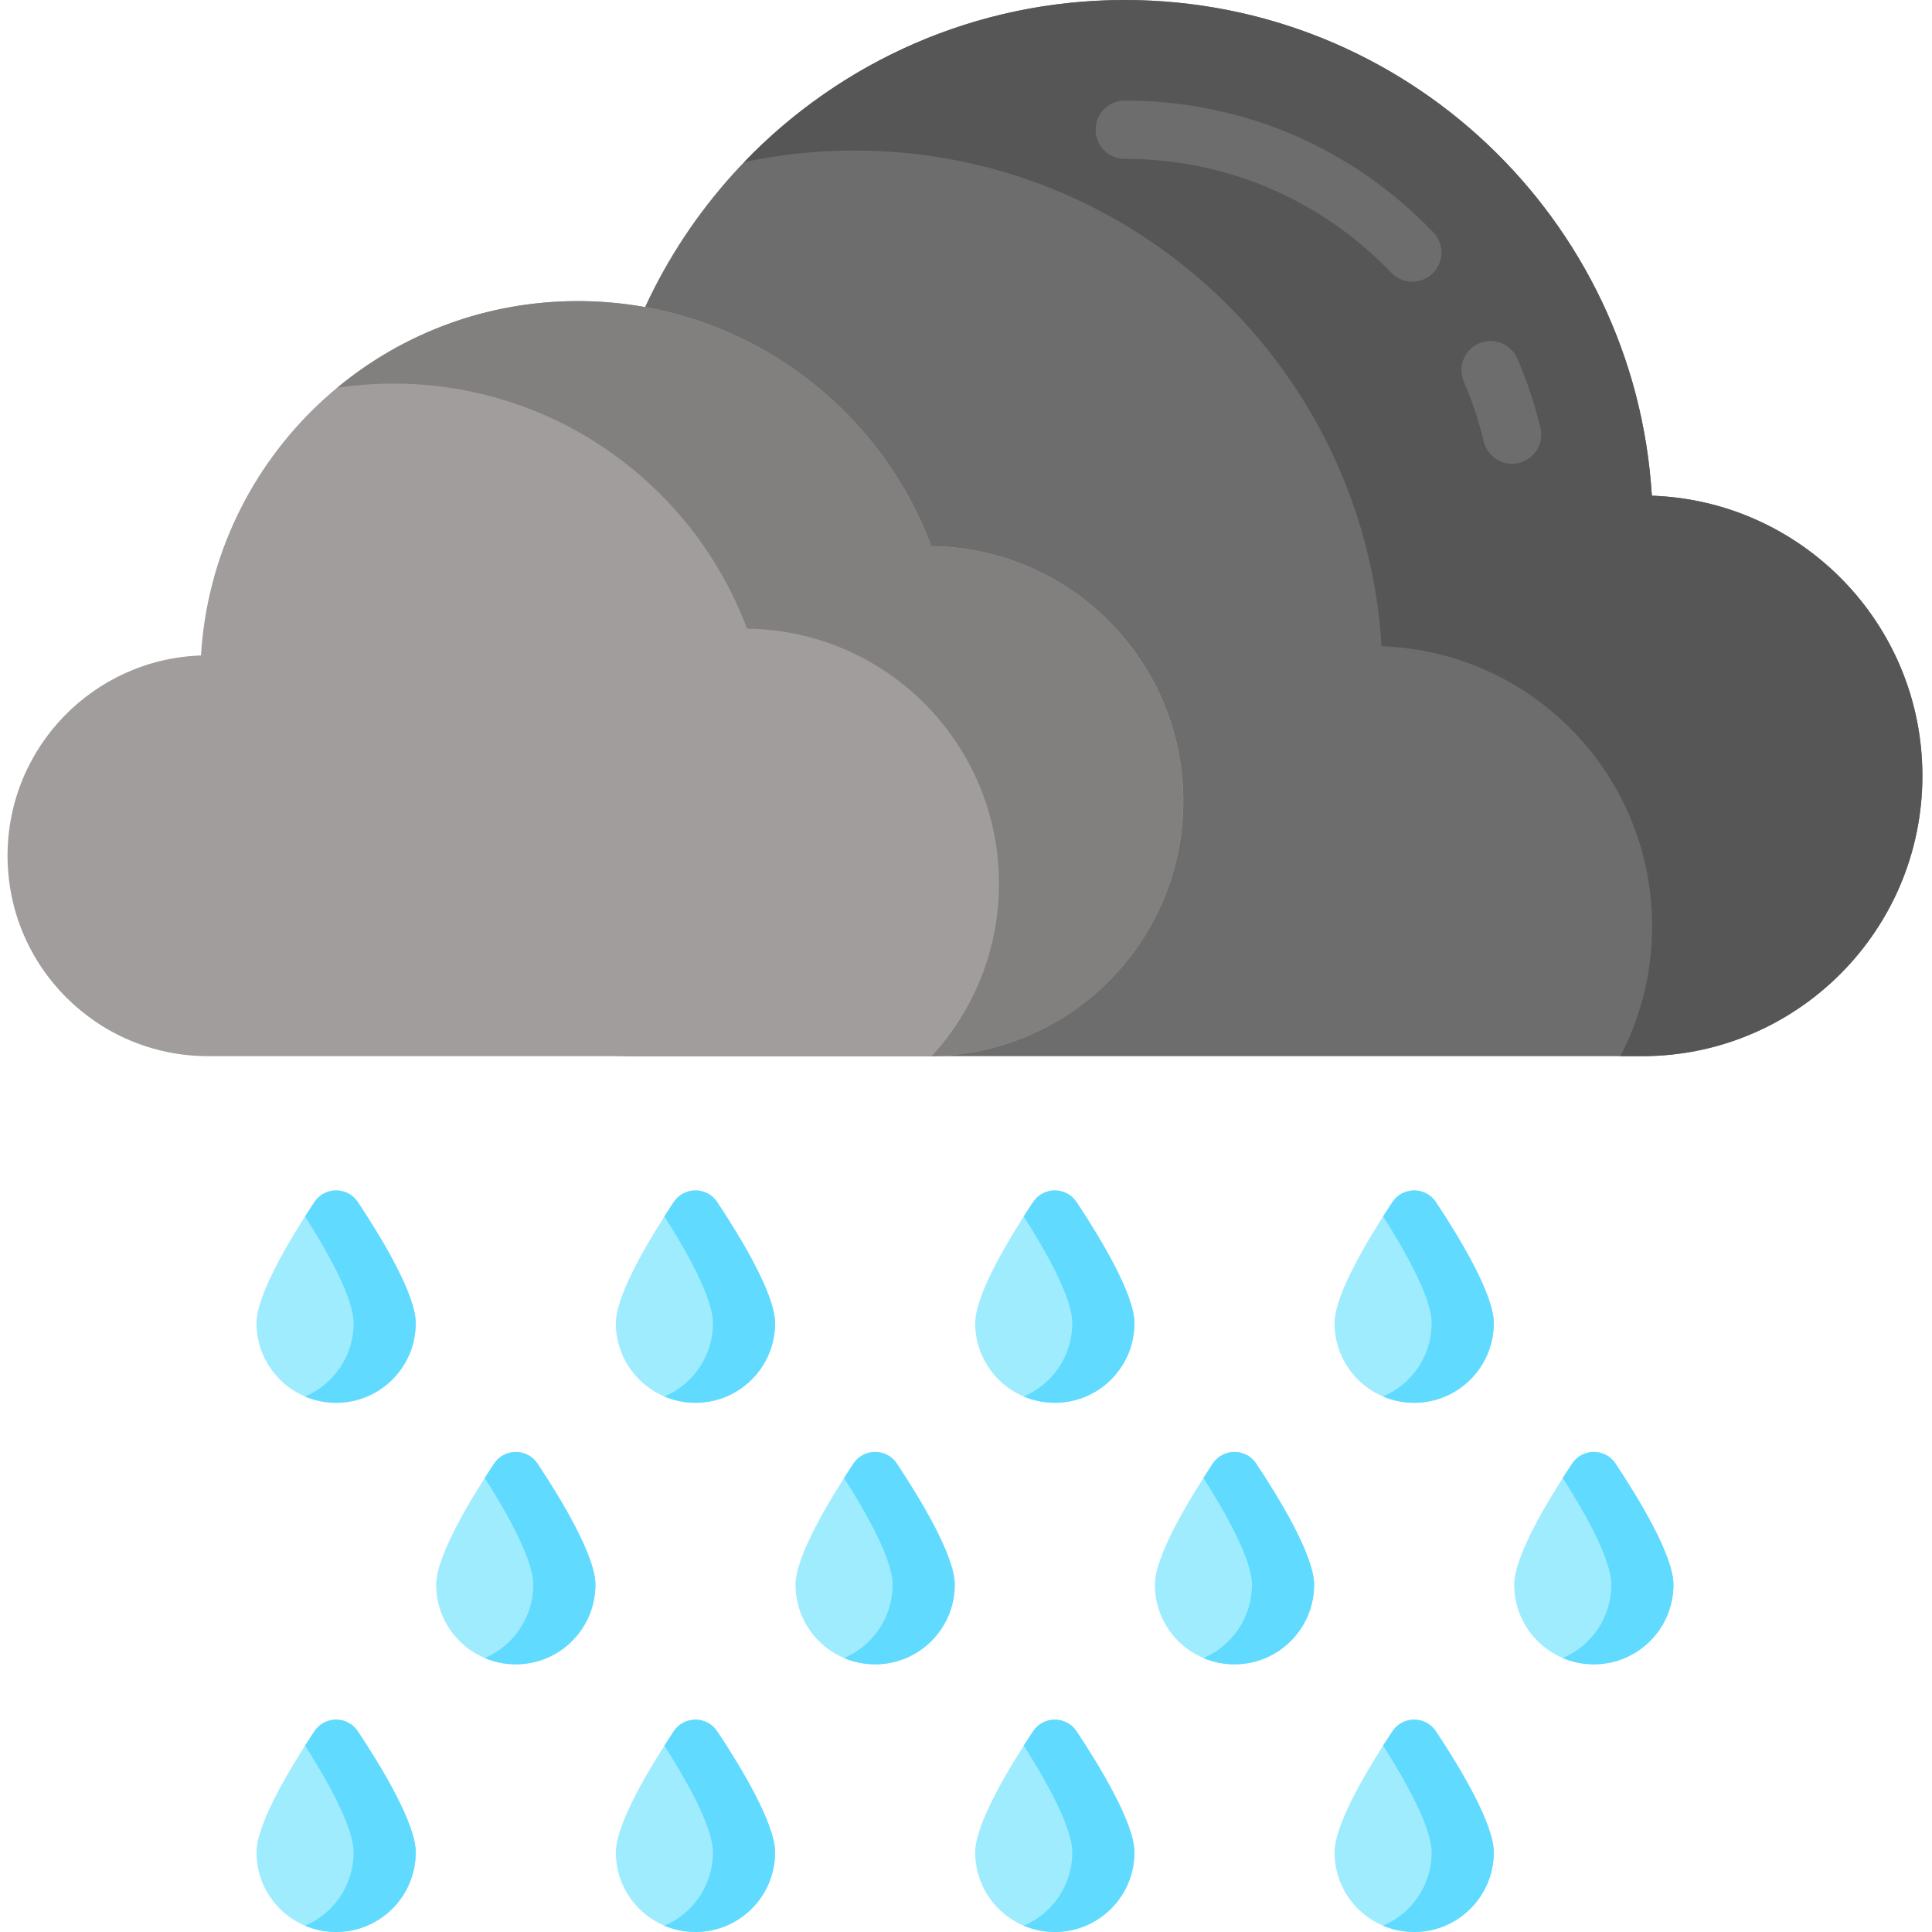
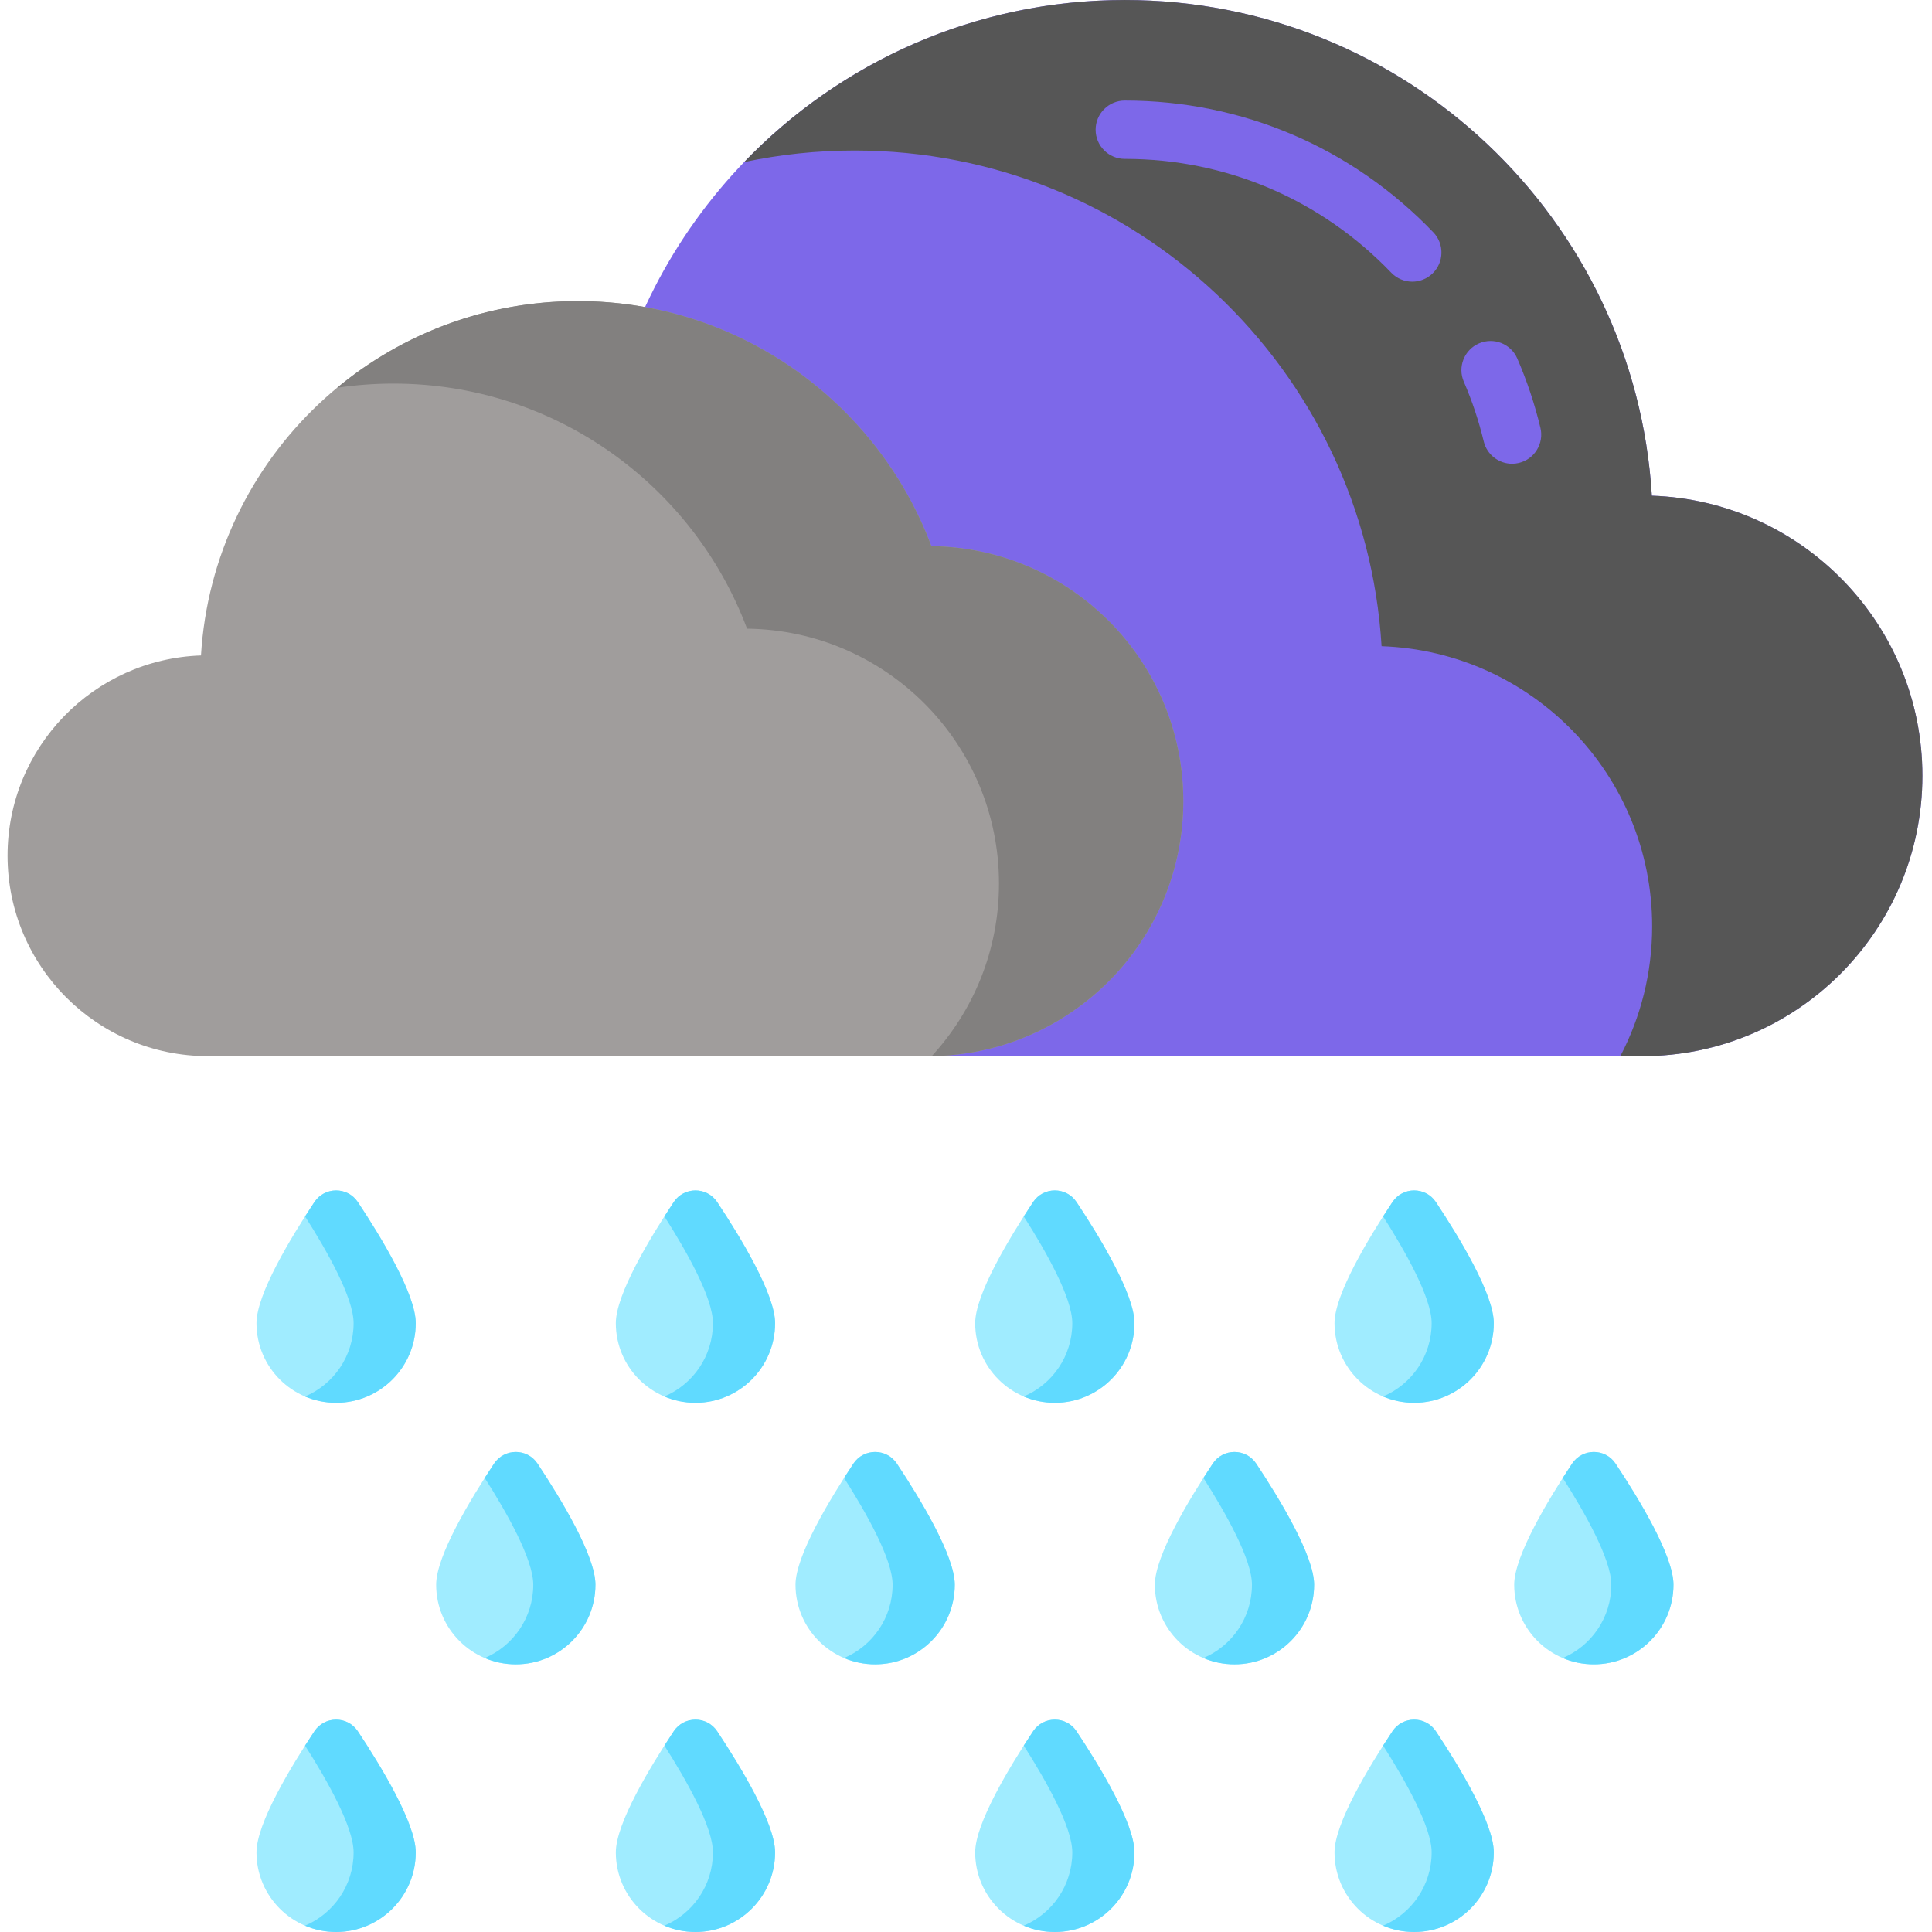
<svg xmlns="http://www.w3.org/2000/svg" height="512pt" viewBox="-2 0 512 512" width="512pt">
-   <path d="m435.754 131.359c-4.438-73.289-65.27-131.359-139.676-131.359-60.008 0-111.188 37.773-131.078 90.84-51.676.625-93.379 42.684-93.379 94.508 0 52.215 42.328 94.543 94.539 94.543h266.996c41.035 0 74.297-33.266 74.297-74.297 0-40.164-31.871-72.863-71.699-74.234zm0 0" fill="#6d6d6d" />
+   <path d="m435.754 131.359c-4.438-73.289-65.27-131.359-139.676-131.359-60.008 0-111.188 37.773-131.078 90.84-51.676.625-93.379 42.684-93.379 94.508 0 52.215 42.328 94.543 94.539 94.543h266.996c41.035 0 74.297-33.266 74.297-74.297 0-40.164-31.871-72.863-71.699-74.234zm0 0" fill="#7d68e9" />
  <path d="m507.457 205.59c0 41.031-33.27 74.305-74.301 74.305h-5.758c5.387-10.285 8.438-21.996 8.438-34.406 0-40.16-31.871-72.863-71.703-74.238-4.438-73.285-65.273-131.363-139.68-131.363-10.035 0-19.816 1.059-29.242 3.062 25.453-26.469 61.23-42.945 100.863-42.945 74.41 0 135.246 58.062 139.684 131.363 39.832 1.359 71.699 34.062 71.699 74.223zm0 0" fill="#565656" />
-   <path d="m398.711 122.902c-3.492 0-6.656-2.379-7.508-5.922-1.297-5.398-3.07-10.719-5.277-15.816-1.695-3.918.105-8.465 4.023-10.16 3.914-1.695 8.465.109 10.156 4.023 2.559 5.91 4.617 12.082 6.121 18.34 1 4.152-1.555 8.324-5.707 9.32-.605.145-1.211.215-1.809.215zm0 0" fill="#6d6d6d" />
-   <path d="m372.27 74.645c-2.031 0-4.055-.797-5.574-2.379-18.668-19.449-43.746-30.16-70.617-30.16-4.266 0-7.727-3.461-7.727-7.727 0-4.27 3.461-7.727 7.727-7.727 31.117 0 60.156 12.398 81.766 34.914 2.957 3.078 2.855 7.969-.223 10.926-1.5 1.438-3.426 2.152-5.352 2.152zm0 0" fill="#6d6d6d" />
+   <path d="m398.711 122.902c-3.492 0-6.656-2.379-7.508-5.922-1.297-5.398-3.07-10.719-5.277-15.816-1.695-3.918.105-8.465 4.023-10.16 3.914-1.695 8.465.109 10.156 4.023 2.559 5.91 4.617 12.082 6.121 18.34 1 4.152-1.555 8.324-5.707 9.32-.605.145-1.211.215-1.809.215zm0 0" fill="#7d68e9" />
+   <path d="m372.27 74.645c-2.031 0-4.055-.797-5.574-2.379-18.668-19.449-43.746-30.16-70.617-30.16-4.266 0-7.727-3.461-7.727-7.727 0-4.27 3.461-7.727 7.727-7.727 31.117 0 60.156 12.398 81.766 34.914 2.957 3.078 2.855 7.969-.223 10.926-1.5 1.438-3.426 2.152-5.352 2.152zm0 0" fill="#7d68e9" />
  <path d="m51.262 173.703c3.172-52.395 46.66-93.91 99.855-93.91 42.902 0 79.488 27.004 93.707 64.941 36.945.445 66.762 30.52 66.762 67.566 0 37.328-30.262 67.59-67.59 67.59-15.625 0-174.824 0-190.879 0-29.336 0-53.117-23.781-53.117-53.117 0-28.715 22.785-52.09 51.262-53.07zm0 0" fill="#a09d9c" />
  <path d="m311.586 212.305c0 37.008-29.758 67.07-66.656 67.57 11.062-12.039 17.809-28.082 17.809-45.707 0-37.047-29.809-67.117-66.762-67.566-14.219-37.93-50.805-64.945-93.711-64.945-5.07 0-10.047.383-14.918 1.109 17.305-14.352 39.527-22.969 63.766-22.969 42.906 0 79.492 26.996 93.711 64.941 36.953.449 66.762 30.508 66.762 67.566zm0 0" fill="#82807f" />
  <path d="m108.18 350.652c0 11.656-9.449 21.105-21.105 21.105s-21.105-9.449-21.105-21.105c0-7.648 9.09-22.664 15.336-32.082 2.742-4.125 8.797-4.125 11.535 0 6.25 9.418 15.34 24.434 15.34 32.082zm0 0" fill="#a0ecff" />
  <path d="m108.176 350.652c0 11.652-9.441 21.105-21.102 21.105-2.922 0-5.707-.598-8.238-1.672 7.566-3.203 12.871-10.703 12.871-19.434 0-6.688-6.945-19.004-12.863-28.289.844-1.332 1.672-2.598 2.453-3.781 2.742-4.133 8.801-4.145 11.543-.012 6.25 9.418 15.336 24.434 15.336 32.082zm0 0" fill="#60daff" />
  <path d="m203.41 350.652c0 11.656-9.449 21.105-21.105 21.105s-21.105-9.449-21.105-21.105c0-7.648 9.09-22.664 15.336-32.082 2.742-4.125 8.797-4.125 11.535 0 6.25 9.418 15.34 24.434 15.34 32.082zm0 0" fill="#a0ecff" />
  <path d="m203.406 350.652c0 11.652-9.441 21.105-21.102 21.105-2.922 0-5.703-.598-8.238-1.672 7.566-3.203 12.871-10.703 12.871-19.434 0-6.688-6.945-19.004-12.863-28.289.848-1.332 1.672-2.598 2.453-3.781 2.742-4.133 8.801-4.145 11.543-.012 6.25 9.418 15.336 24.434 15.336 32.082zm0 0" fill="#60daff" />
  <path d="m298.641 350.652c0 11.656-9.449 21.105-21.105 21.105s-21.105-9.449-21.105-21.105c0-7.648 9.09-22.664 15.34-32.082 2.738-4.125 8.793-4.125 11.531 0 6.254 9.418 15.34 24.434 15.34 32.082zm0 0" fill="#a0ecff" />
  <path d="m298.641 350.652c0 11.652-9.445 21.105-21.105 21.105-2.922 0-5.703-.598-8.238-1.672 7.566-3.203 12.871-10.703 12.871-19.434 0-6.688-6.945-19.004-12.863-28.289.848-1.332 1.672-2.598 2.457-3.781 2.738-4.133 8.801-4.145 11.543-.012 6.246 9.418 15.336 24.434 15.336 32.082zm0 0" fill="#60daff" />
  <path d="m393.871 350.652c0 11.656-9.449 21.105-21.105 21.105s-21.105-9.449-21.105-21.105c0-7.648 9.09-22.664 15.34-32.082 2.738-4.125 8.797-4.125 11.531 0 6.254 9.418 15.34 24.434 15.34 32.082zm0 0" fill="#a0ecff" />
  <path d="m393.871 350.652c0 11.652-9.445 21.105-21.105 21.105-2.922 0-5.703-.598-8.238-1.672 7.57-3.203 12.871-10.703 12.871-19.434 0-6.688-6.945-19.004-12.863-28.289.848-1.332 1.676-2.598 2.457-3.781 2.738-4.133 8.801-4.145 11.543-.012 6.246 9.418 15.336 24.434 15.336 32.082zm0 0" fill="#60daff" />
  <path d="m108.18 490.895c0 11.656-9.449 21.105-21.105 21.105s-21.105-9.449-21.105-21.105c0-7.648 9.09-22.66 15.336-32.078 2.742-4.129 8.797-4.129 11.535 0 6.25 9.418 15.34 24.43 15.34 32.078zm0 0" fill="#a0ecff" />
  <path d="m108.176 490.898c0 11.652-9.441 21.102-21.102 21.102-2.922 0-5.707-.594-8.238-1.668 7.566-3.207 12.871-10.703 12.871-19.438 0-6.688-6.945-19.004-12.863-28.289.844-1.328 1.672-2.598 2.453-3.777 2.742-4.137 8.801-4.148 11.543-.016 6.25 9.422 15.336 24.434 15.336 32.086zm0 0" fill="#60daff" />
  <path d="m203.41 490.895c0 11.656-9.449 21.105-21.105 21.105s-21.105-9.449-21.105-21.105c0-7.648 9.09-22.66 15.336-32.078 2.742-4.129 8.797-4.129 11.535 0 6.25 9.418 15.34 24.43 15.34 32.078zm0 0" fill="#a0ecff" />
  <path d="m203.406 490.898c0 11.652-9.441 21.102-21.102 21.102-2.922 0-5.703-.594-8.238-1.668 7.566-3.207 12.871-10.703 12.871-19.438 0-6.688-6.945-19.004-12.863-28.289.848-1.328 1.672-2.598 2.453-3.777 2.742-4.137 8.801-4.148 11.543-.016 6.25 9.422 15.336 24.434 15.336 32.086zm0 0" fill="#60daff" />
  <path d="m298.641 490.895c0 11.656-9.449 21.105-21.105 21.105s-21.105-9.449-21.105-21.105c0-7.648 9.09-22.66 15.34-32.078 2.738-4.129 8.793-4.129 11.531 0 6.254 9.418 15.34 24.43 15.34 32.078zm0 0" fill="#a0ecff" />
  <path d="m298.641 490.898c0 11.652-9.445 21.102-21.105 21.102-2.922 0-5.703-.594-8.238-1.668 7.566-3.207 12.871-10.703 12.871-19.438 0-6.688-6.945-19.004-12.863-28.289.848-1.328 1.672-2.598 2.457-3.777 2.738-4.137 8.801-4.148 11.543-.016 6.246 9.422 15.336 24.434 15.336 32.086zm0 0" fill="#60daff" />
  <path d="m393.871 490.895c0 11.656-9.449 21.105-21.105 21.105s-21.105-9.449-21.105-21.105c0-7.648 9.09-22.66 15.34-32.078 2.738-4.129 8.797-4.129 11.531 0 6.254 9.418 15.34 24.43 15.34 32.078zm0 0" fill="#a0ecff" />
  <path d="m393.871 490.898c0 11.652-9.445 21.102-21.105 21.102-2.922 0-5.703-.594-8.238-1.668 7.57-3.207 12.871-10.703 12.871-19.438 0-6.688-6.945-19.004-12.863-28.289.848-1.328 1.676-2.598 2.457-3.777 2.738-4.137 8.801-4.148 11.543-.016 6.246 9.422 15.336 24.434 15.336 32.086zm0 0" fill="#60daff" />
  <path d="m155.797 419.961c0 11.656-9.449 21.105-21.105 21.105s-21.105-9.449-21.105-21.105c0-7.648 9.09-22.664 15.336-32.082 2.738-4.125 8.797-4.125 11.535 0 6.25 9.418 15.34 24.434 15.34 32.082zm0 0" fill="#a0ecff" />
  <path d="m155.793 419.961c0 11.652-9.445 21.105-21.105 21.105-2.922 0-5.703-.598-8.238-1.672 7.57-3.203 12.871-10.703 12.871-19.434 0-6.688-6.941-19.004-12.863-28.289.848-1.332 1.676-2.598 2.457-3.781 2.738-4.133 8.801-4.145 11.543-.012 6.246 9.418 15.336 24.43 15.336 32.082zm0 0" fill="#60daff" />
  <path d="m251.027 419.961c0 11.656-9.449 21.105-21.105 21.105s-21.105-9.449-21.105-21.105c0-7.648 9.09-22.664 15.336-32.082 2.738-4.125 8.797-4.125 11.535 0 6.25 9.418 15.34 24.434 15.34 32.082zm0 0" fill="#a0ecff" />
  <path d="m251.023 419.961c0 11.652-9.445 21.105-21.102 21.105-2.926 0-5.707-.598-8.242-1.672 7.57-3.203 12.871-10.703 12.871-19.434 0-6.688-6.941-19.004-12.863-28.289.848-1.332 1.676-2.598 2.457-3.781 2.738-4.133 8.801-4.145 11.543-.012 6.246 9.418 15.336 24.43 15.336 32.082zm0 0" fill="#60daff" />
  <path d="m346.258 419.961c0 11.656-9.449 21.105-21.105 21.105s-21.105-9.449-21.105-21.105c0-7.648 9.09-22.664 15.336-32.082 2.738-4.125 8.797-4.125 11.535 0 6.25 9.418 15.34 24.434 15.34 32.082zm0 0" fill="#a0ecff" />
  <path d="m346.254 419.961c0 11.652-9.445 21.105-21.102 21.105-2.922 0-5.707-.598-8.242-1.672 7.57-3.203 12.871-10.703 12.871-19.434 0-6.688-6.941-19.004-12.863-28.289.848-1.332 1.676-2.598 2.457-3.781 2.738-4.133 8.801-4.145 11.543-.012 6.246 9.418 15.336 24.43 15.336 32.082zm0 0" fill="#60daff" />
  <path d="m441.488 419.961c0 11.656-9.449 21.105-21.105 21.105s-21.105-9.449-21.105-21.105c0-7.648 9.09-22.664 15.336-32.082 2.742-4.125 8.797-4.125 11.535 0 6.25 9.418 15.34 24.434 15.34 32.082zm0 0" fill="#a0ecff" />
  <path d="m441.484 419.961c0 11.652-9.445 21.105-21.102 21.105-2.922 0-5.707-.598-8.238-1.672 7.566-3.203 12.871-10.703 12.871-19.434 0-6.688-6.945-19.004-12.867-28.289.848-1.332 1.676-2.598 2.457-3.781 2.742-4.133 8.801-4.145 11.543-.012 6.25 9.418 15.336 24.43 15.336 32.082zm0 0" fill="#60daff" />
</svg>
